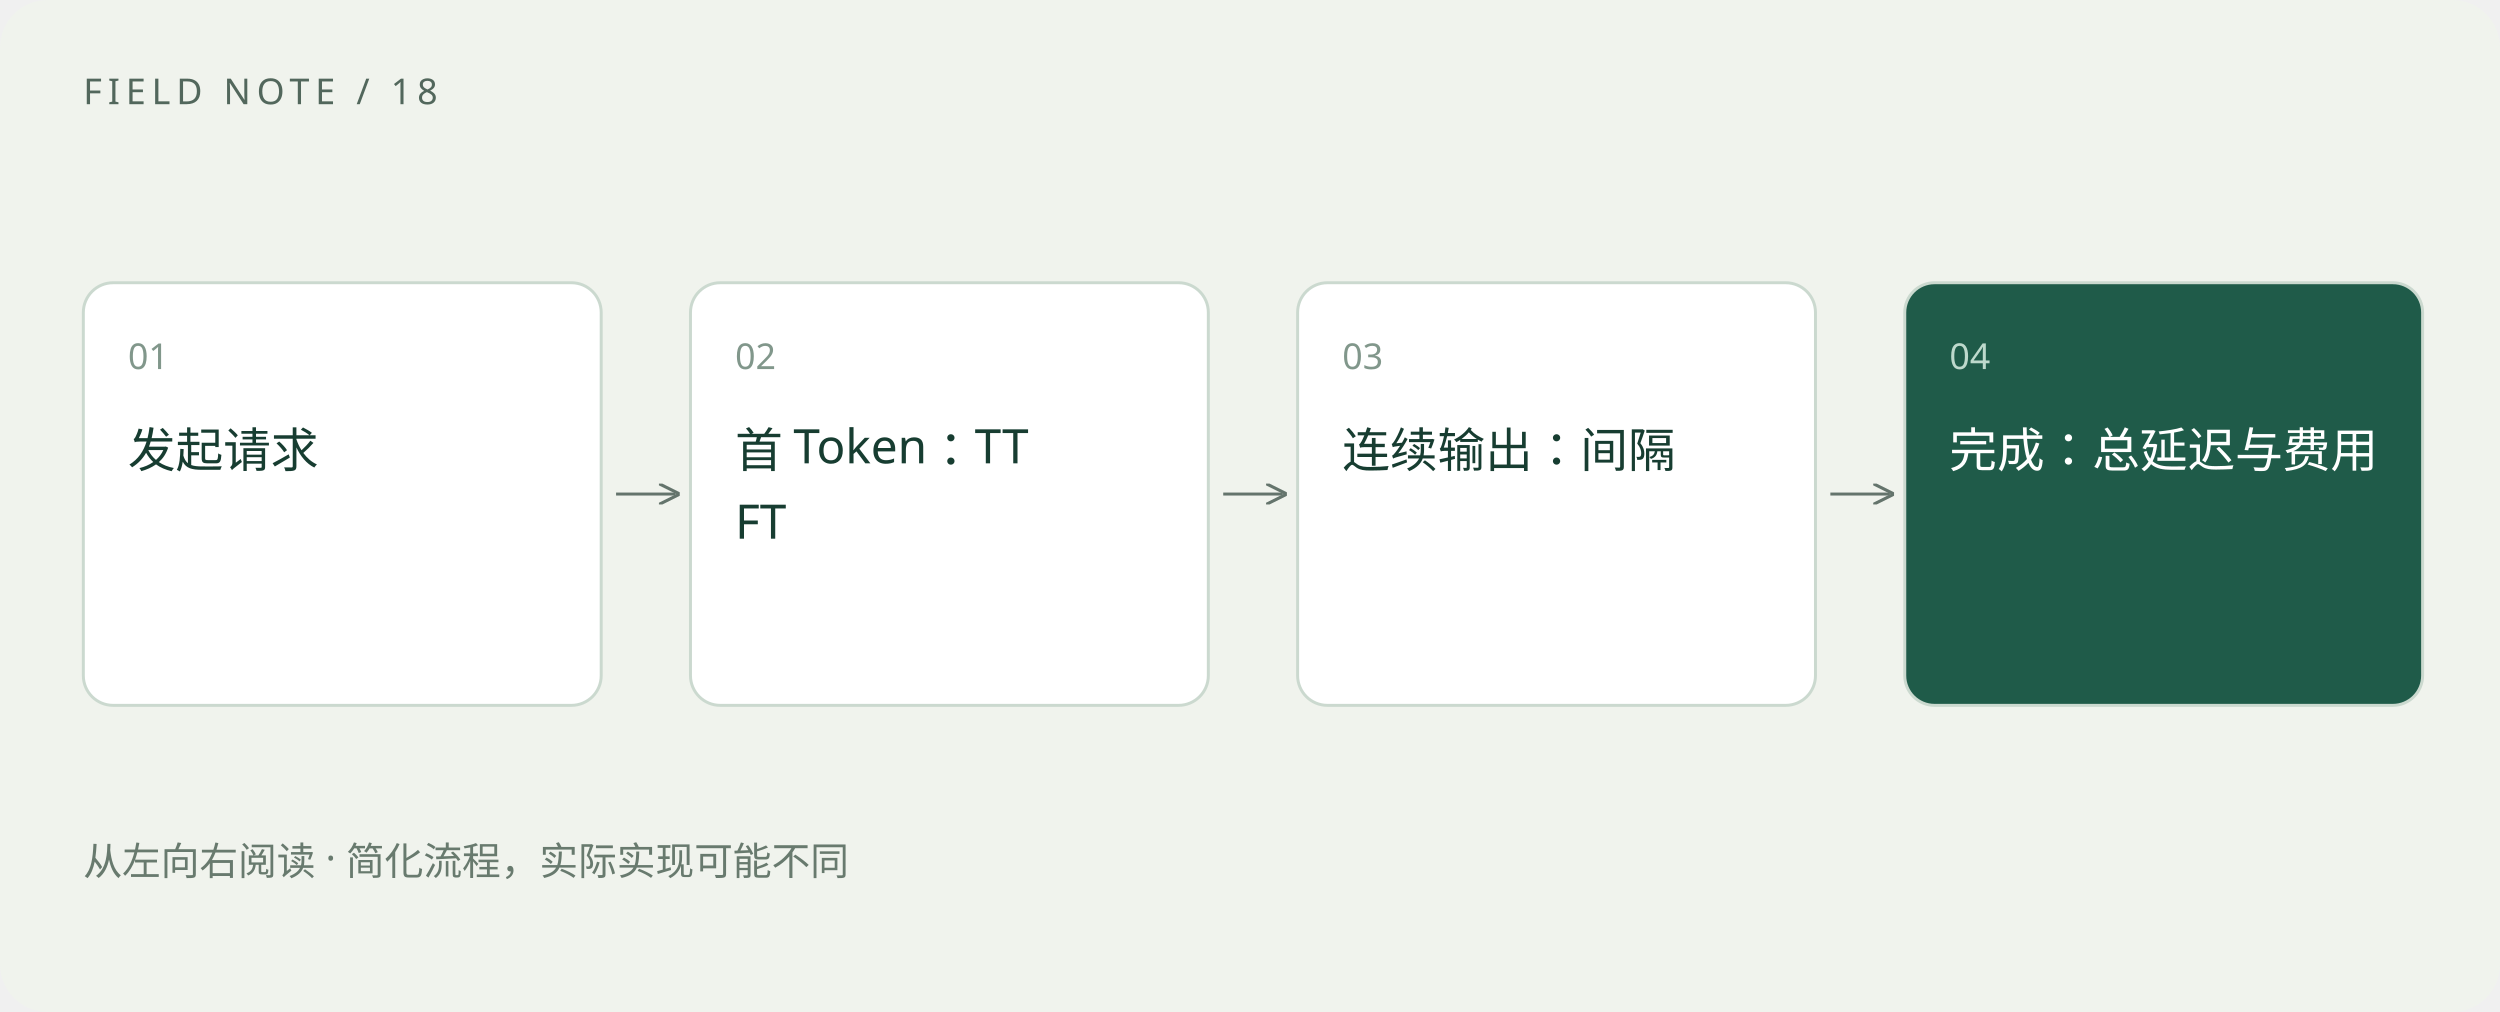
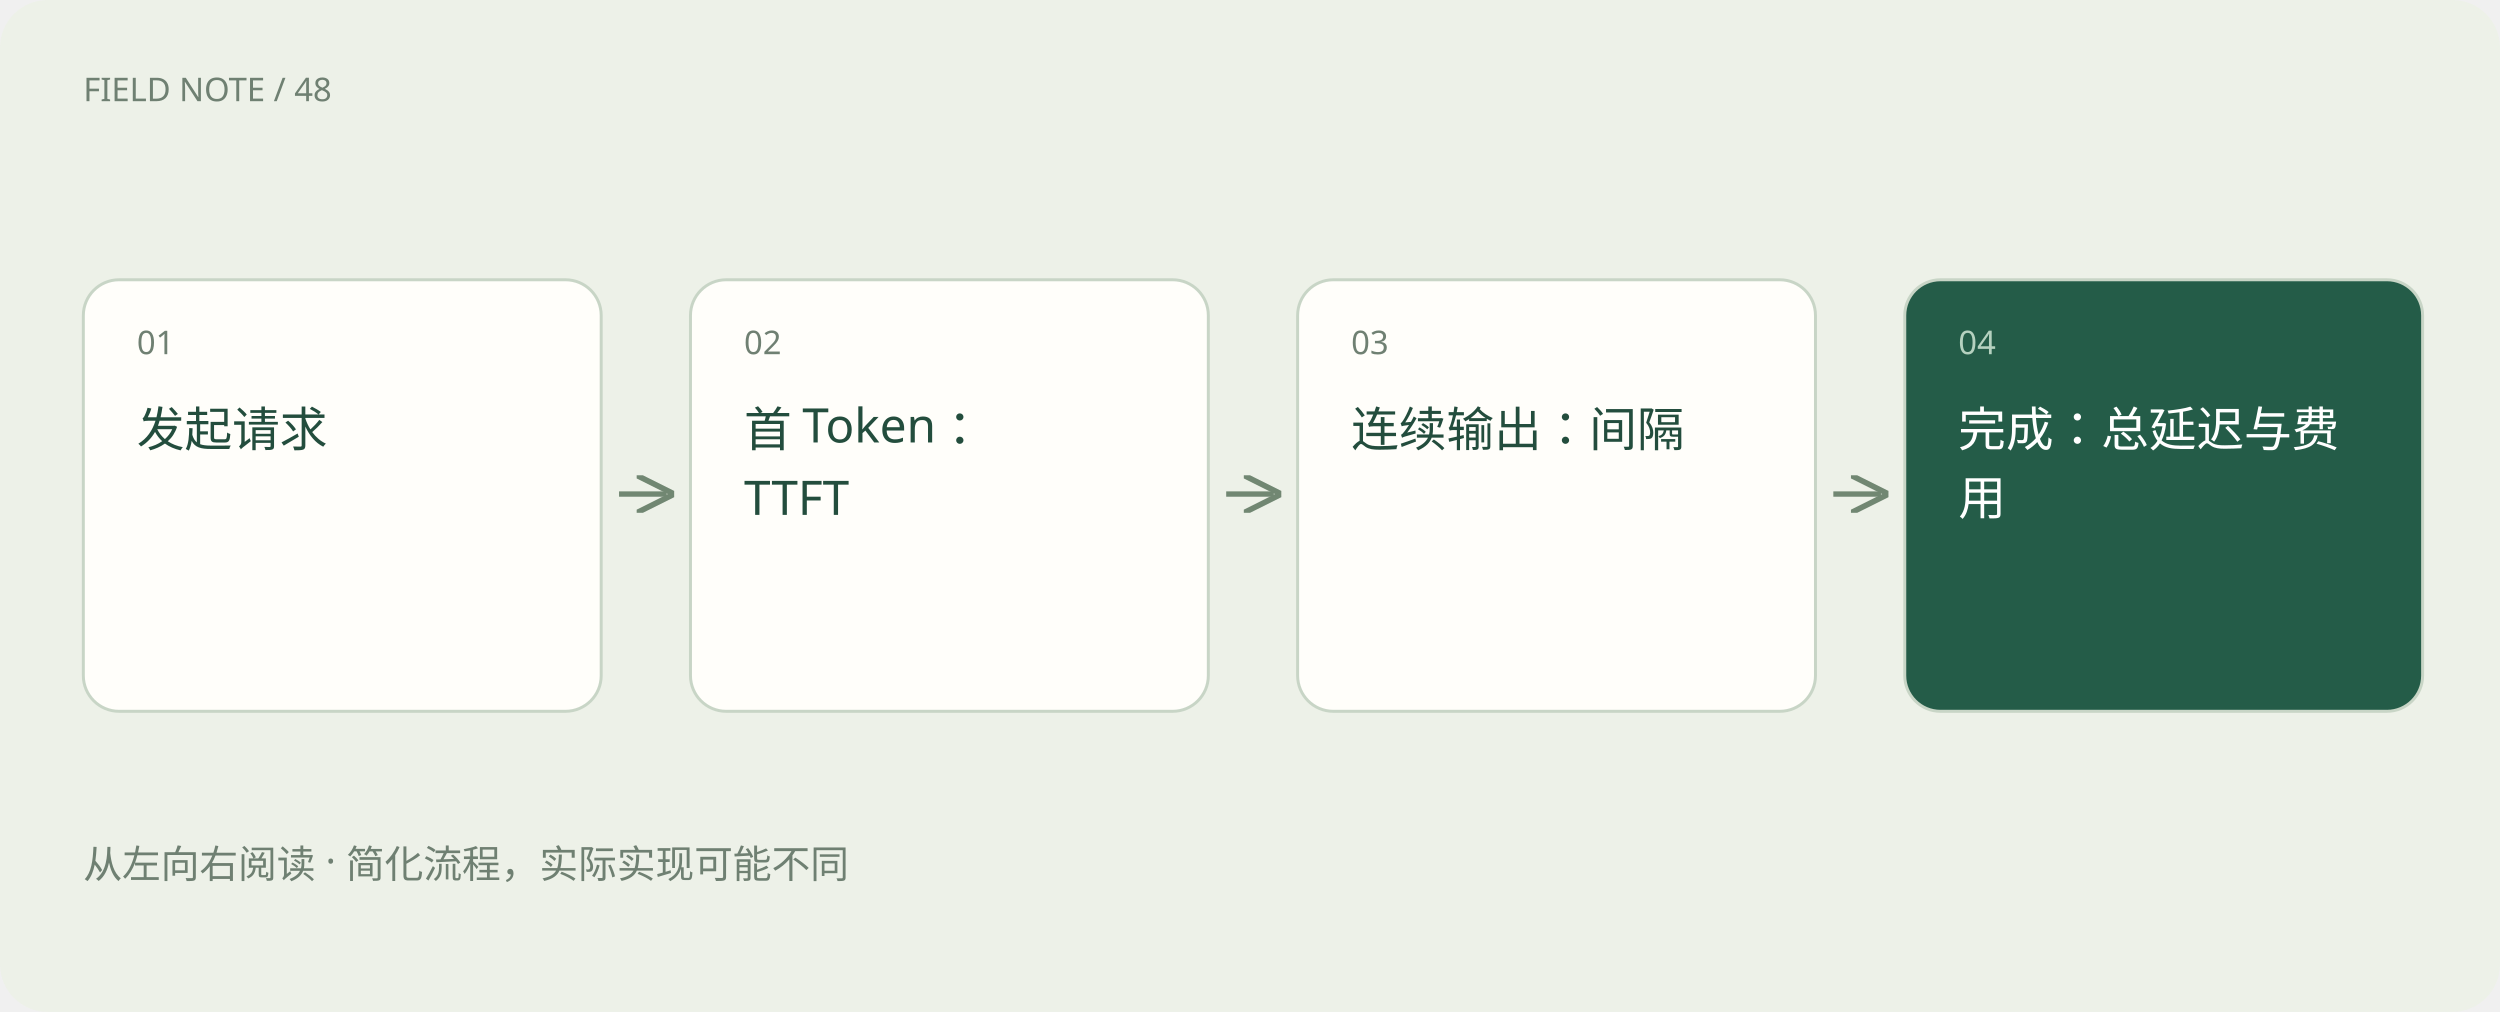
<svg xmlns="http://www.w3.org/2000/svg" viewBox="0 0 840 340" role="img" aria-labelledby="title desc">
  <defs>
    <marker id="arrow" viewBox="0 0 10 10" refX="8" refY="5" markerWidth="7" markerHeight="7" orient="auto">
-       <path d="M0 0L10 5L0 10" fill="none" stroke="#64746c" stroke-width="1.5" />
+       <path d="M0 0L10 5L0 10" fill="none" stroke="#718772" stroke-width="1.5" />
    </marker>
  </defs>
-   <rect width="840" height="340" rx="16" fill="#f0f3ed" />
+   <rect width="840" height="340" rx="16" fill="#edf1e8" />
  <g font-family="PingFang SC,Microsoft YaHei,sans-serif">
-     <text x="28" y="35" fill="#52675c" font-size="12" letter-spacing="2">FIELD NOTE / 18</text>
-     <rect x="28" y="95" width="174" height="142" rx="10" fill="#fff" stroke="#cbd9cf" />
-     <text x="43" y="124" fill="#81978b" font-size="12">01</text>
-     <text x="43" y="157" fill="#173d31" font-size="16">发起请求</text>
-     <path d="M207 166h20" stroke="#64746c" fill="none" marker-end="url(#arrow)" />
-     <rect x="232" y="95" width="174" height="142" rx="10" fill="#fff" stroke="#cbd9cf" />
-     <text x="247" y="124" fill="#81978b" font-size="12">02</text>
-     <text x="247" y="157" fill="#173d31" font-size="16">首 Token：TT</text>
-     <text x="247" y="181" fill="#173d31" font-size="16">FT</text>
-     <path d="M411 166h20" stroke="#64746c" fill="none" marker-end="url(#arrow)" />
-     <rect x="436" y="95" width="174" height="142" rx="10" fill="#fff" stroke="#cbd9cf" />
-     <text x="451" y="124" fill="#81978b" font-size="12">03</text>
-     <text x="451" y="157" fill="#173d31" font-size="16">连续输出：间隔</text>
-     <path d="M615 166h20" stroke="#64746c" fill="none" marker-end="url(#arrow)" />
-     <rect x="640" y="95" width="174" height="142" rx="10" fill="#1f5b49" stroke="#cbd9cf" />
-     <text x="655" y="124" fill="#bdd9cc" font-size="12">04</text>
-     <text x="655" y="157" fill="#fff" font-size="16">完成：总延迟与费用</text>
-     <text x="28" y="294" fill="#687a6e" font-size="13">从左向右阅读 · 简化流程，实际实现可能不同</text>
+     <text x="28" y="34" text-anchor="start" fill="#6f8072" font-size="11">FIELD NOTE / 48</text>
+     <rect x="28" y="94" width="174" height="145" rx="12" fill="#fffefa" stroke="#c8d5c6" />
+     <text x="46" y="119" text-anchor="start" fill="#6f8072" font-size="11">01</text>
+     <text x="46" y="150" text-anchor="start" fill="#234d3d" font-size="16">发起请求</text>
+     <path d="M208 166 H224" fill="none" stroke="#718772" stroke-width="1.8" marker-end="url(#arrow)" />
+     <rect x="232" y="94" width="174" height="145" rx="12" fill="#fffefa" stroke="#c8d5c6" />
+     <text x="250" y="119" text-anchor="start" fill="#6f8072" font-size="11">02</text>
+     <text x="250" y="150" text-anchor="start" fill="#234d3d" font-size="16">首 Token：</text>
+     <text x="250" y="173" text-anchor="start" fill="#234d3d" font-size="16">TTFT</text>
+     <path d="M412 166 H428" fill="none" stroke="#718772" stroke-width="1.8" marker-end="url(#arrow)" />
+     <rect x="436" y="94" width="174" height="145" rx="12" fill="#fffefa" stroke="#c8d5c6" />
+     <text x="454" y="119" text-anchor="start" fill="#6f8072" font-size="11">03</text>
+     <text x="454" y="150" text-anchor="start" fill="#234d3d" font-size="16">连续输出：间隔</text>
+     <path d="M616 166 H632" fill="none" stroke="#718772" stroke-width="1.8" marker-end="url(#arrow)" />
+     <rect x="640" y="94" width="174" height="145" rx="12" fill="#245c48" stroke="#c8d5c6" />
+     <text x="658" y="119" text-anchor="start" fill="#b5d1bf" font-size="11">04</text>
+     <text x="658" y="150" text-anchor="start" fill="#fff" font-size="16">完成：总延迟与费</text>
+     <text x="658" y="173" text-anchor="start" fill="#fff" font-size="16">用</text>
+     <text x="28" y="295" text-anchor="start" fill="#6f8072" font-size="13">从左向右阅读 · 简化流程，实际实现可能不同</text>
  </g>
</svg>
